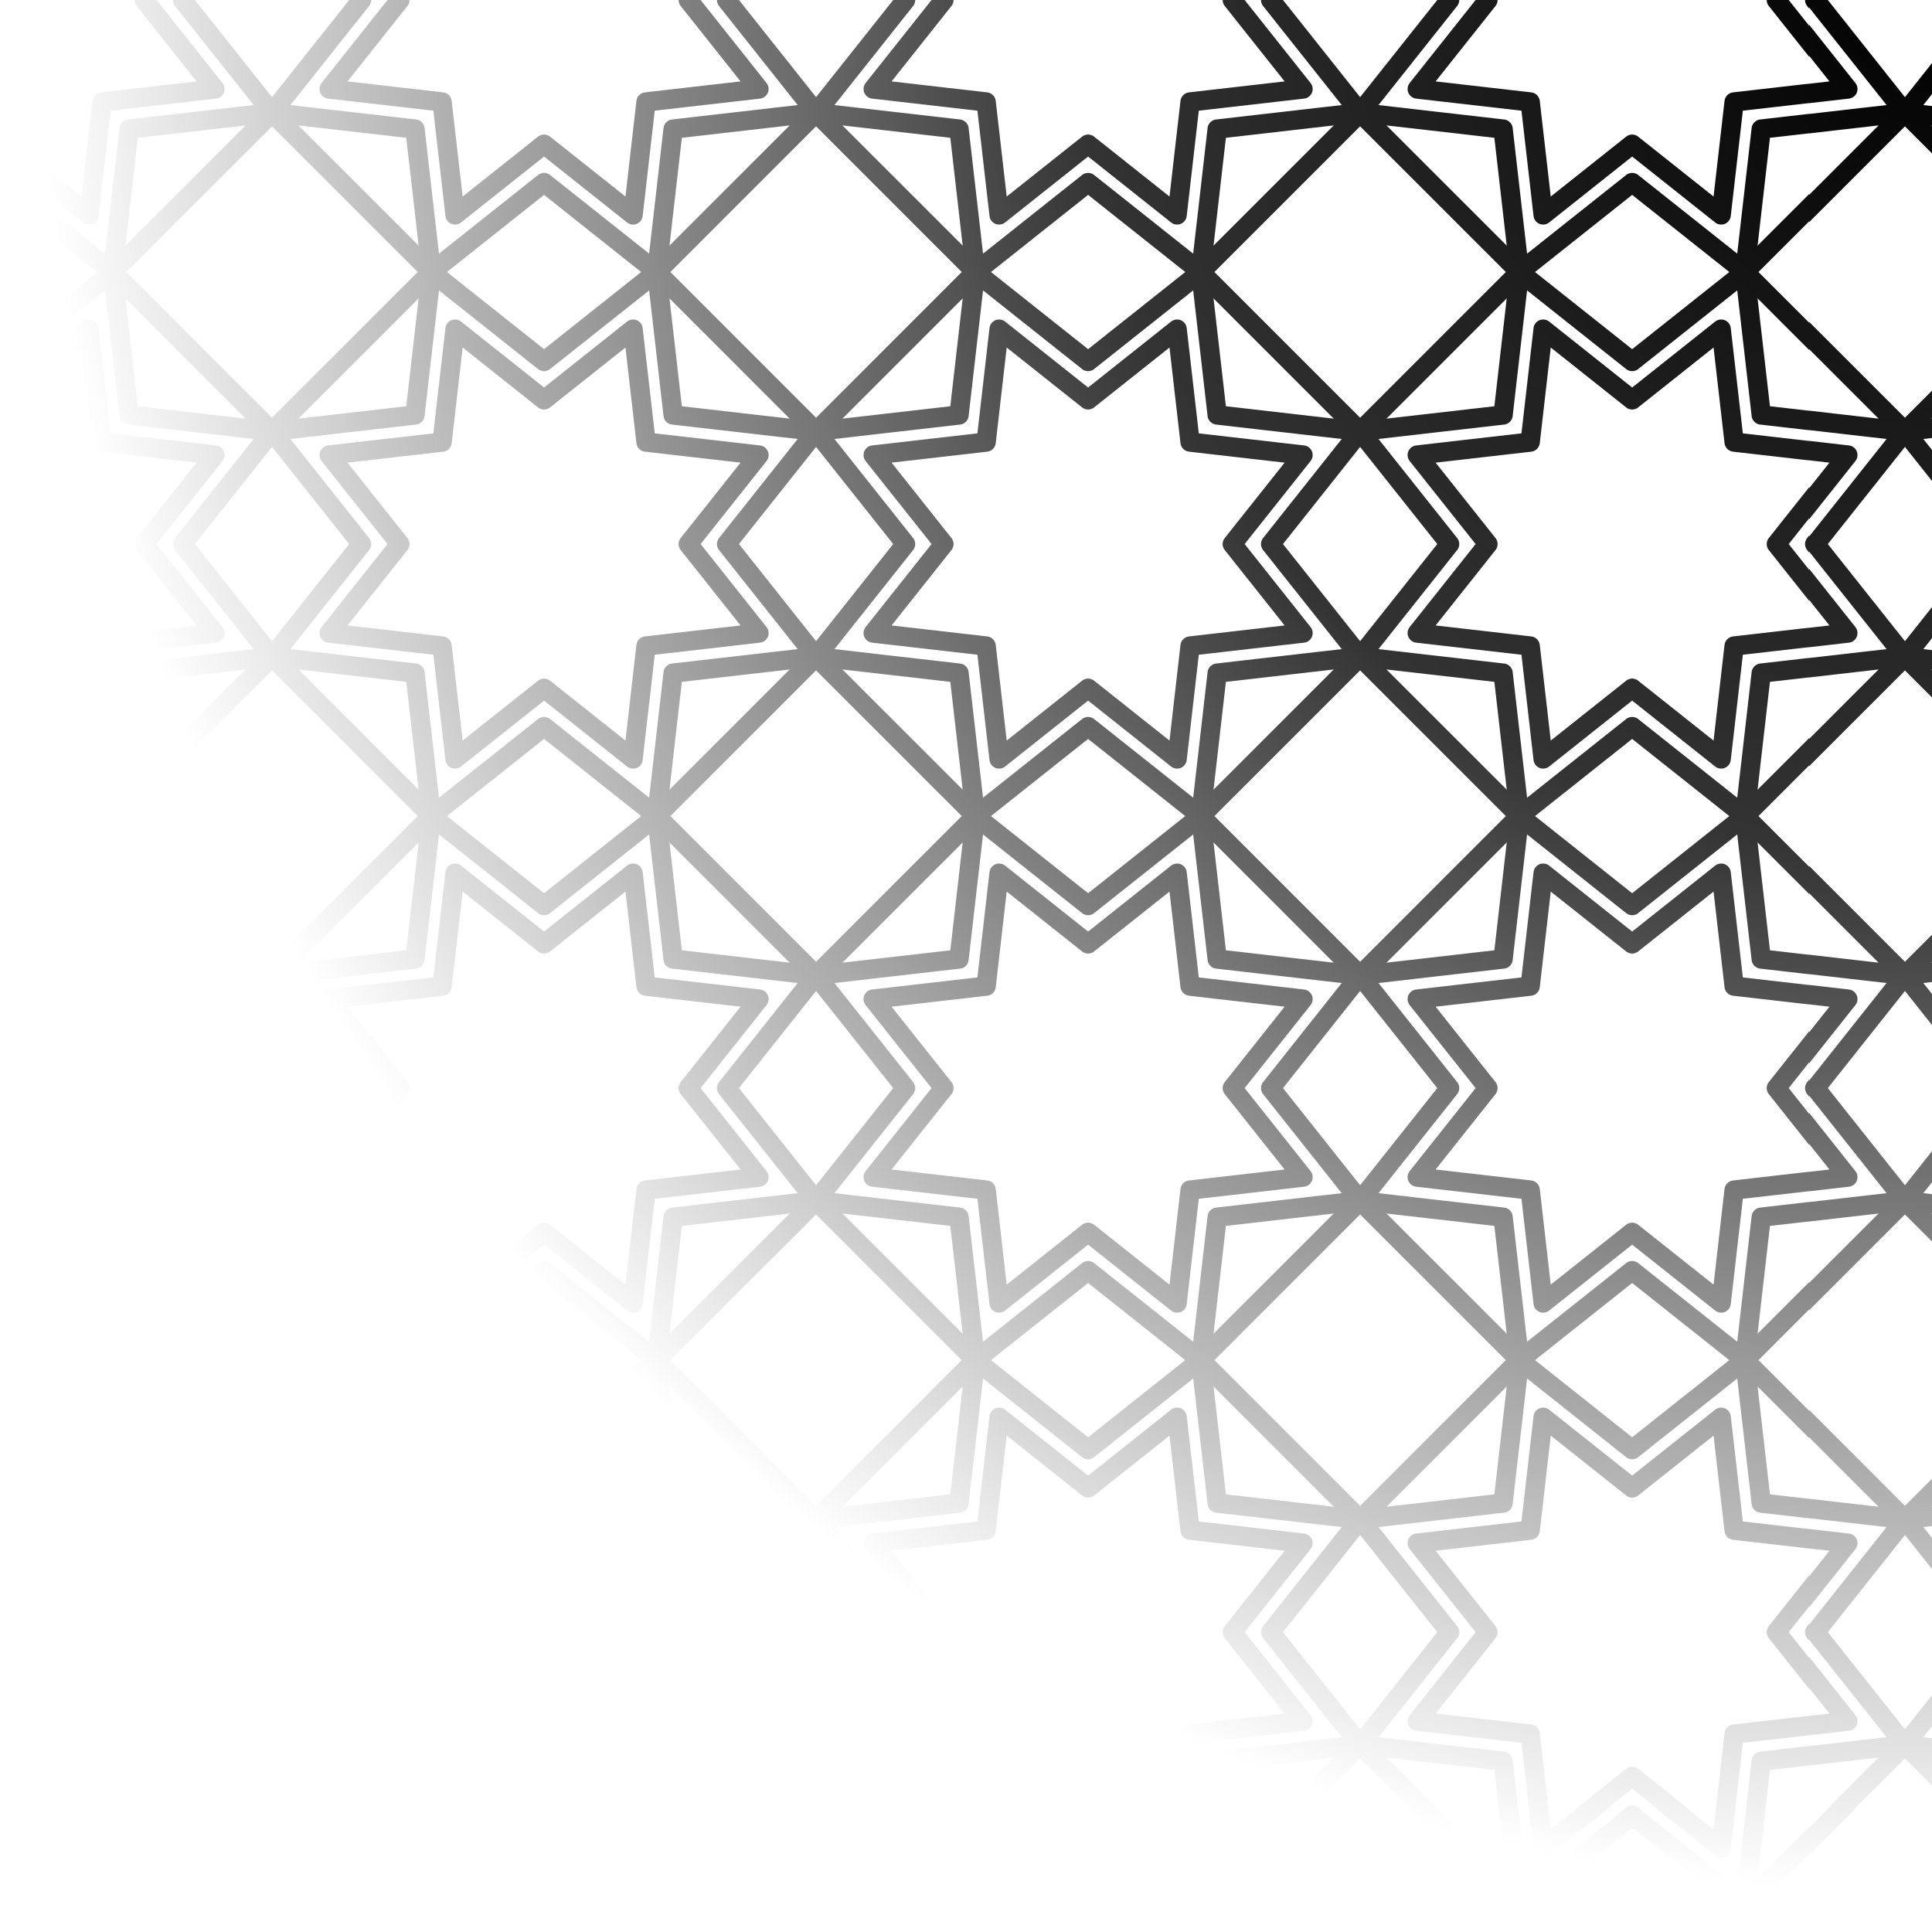
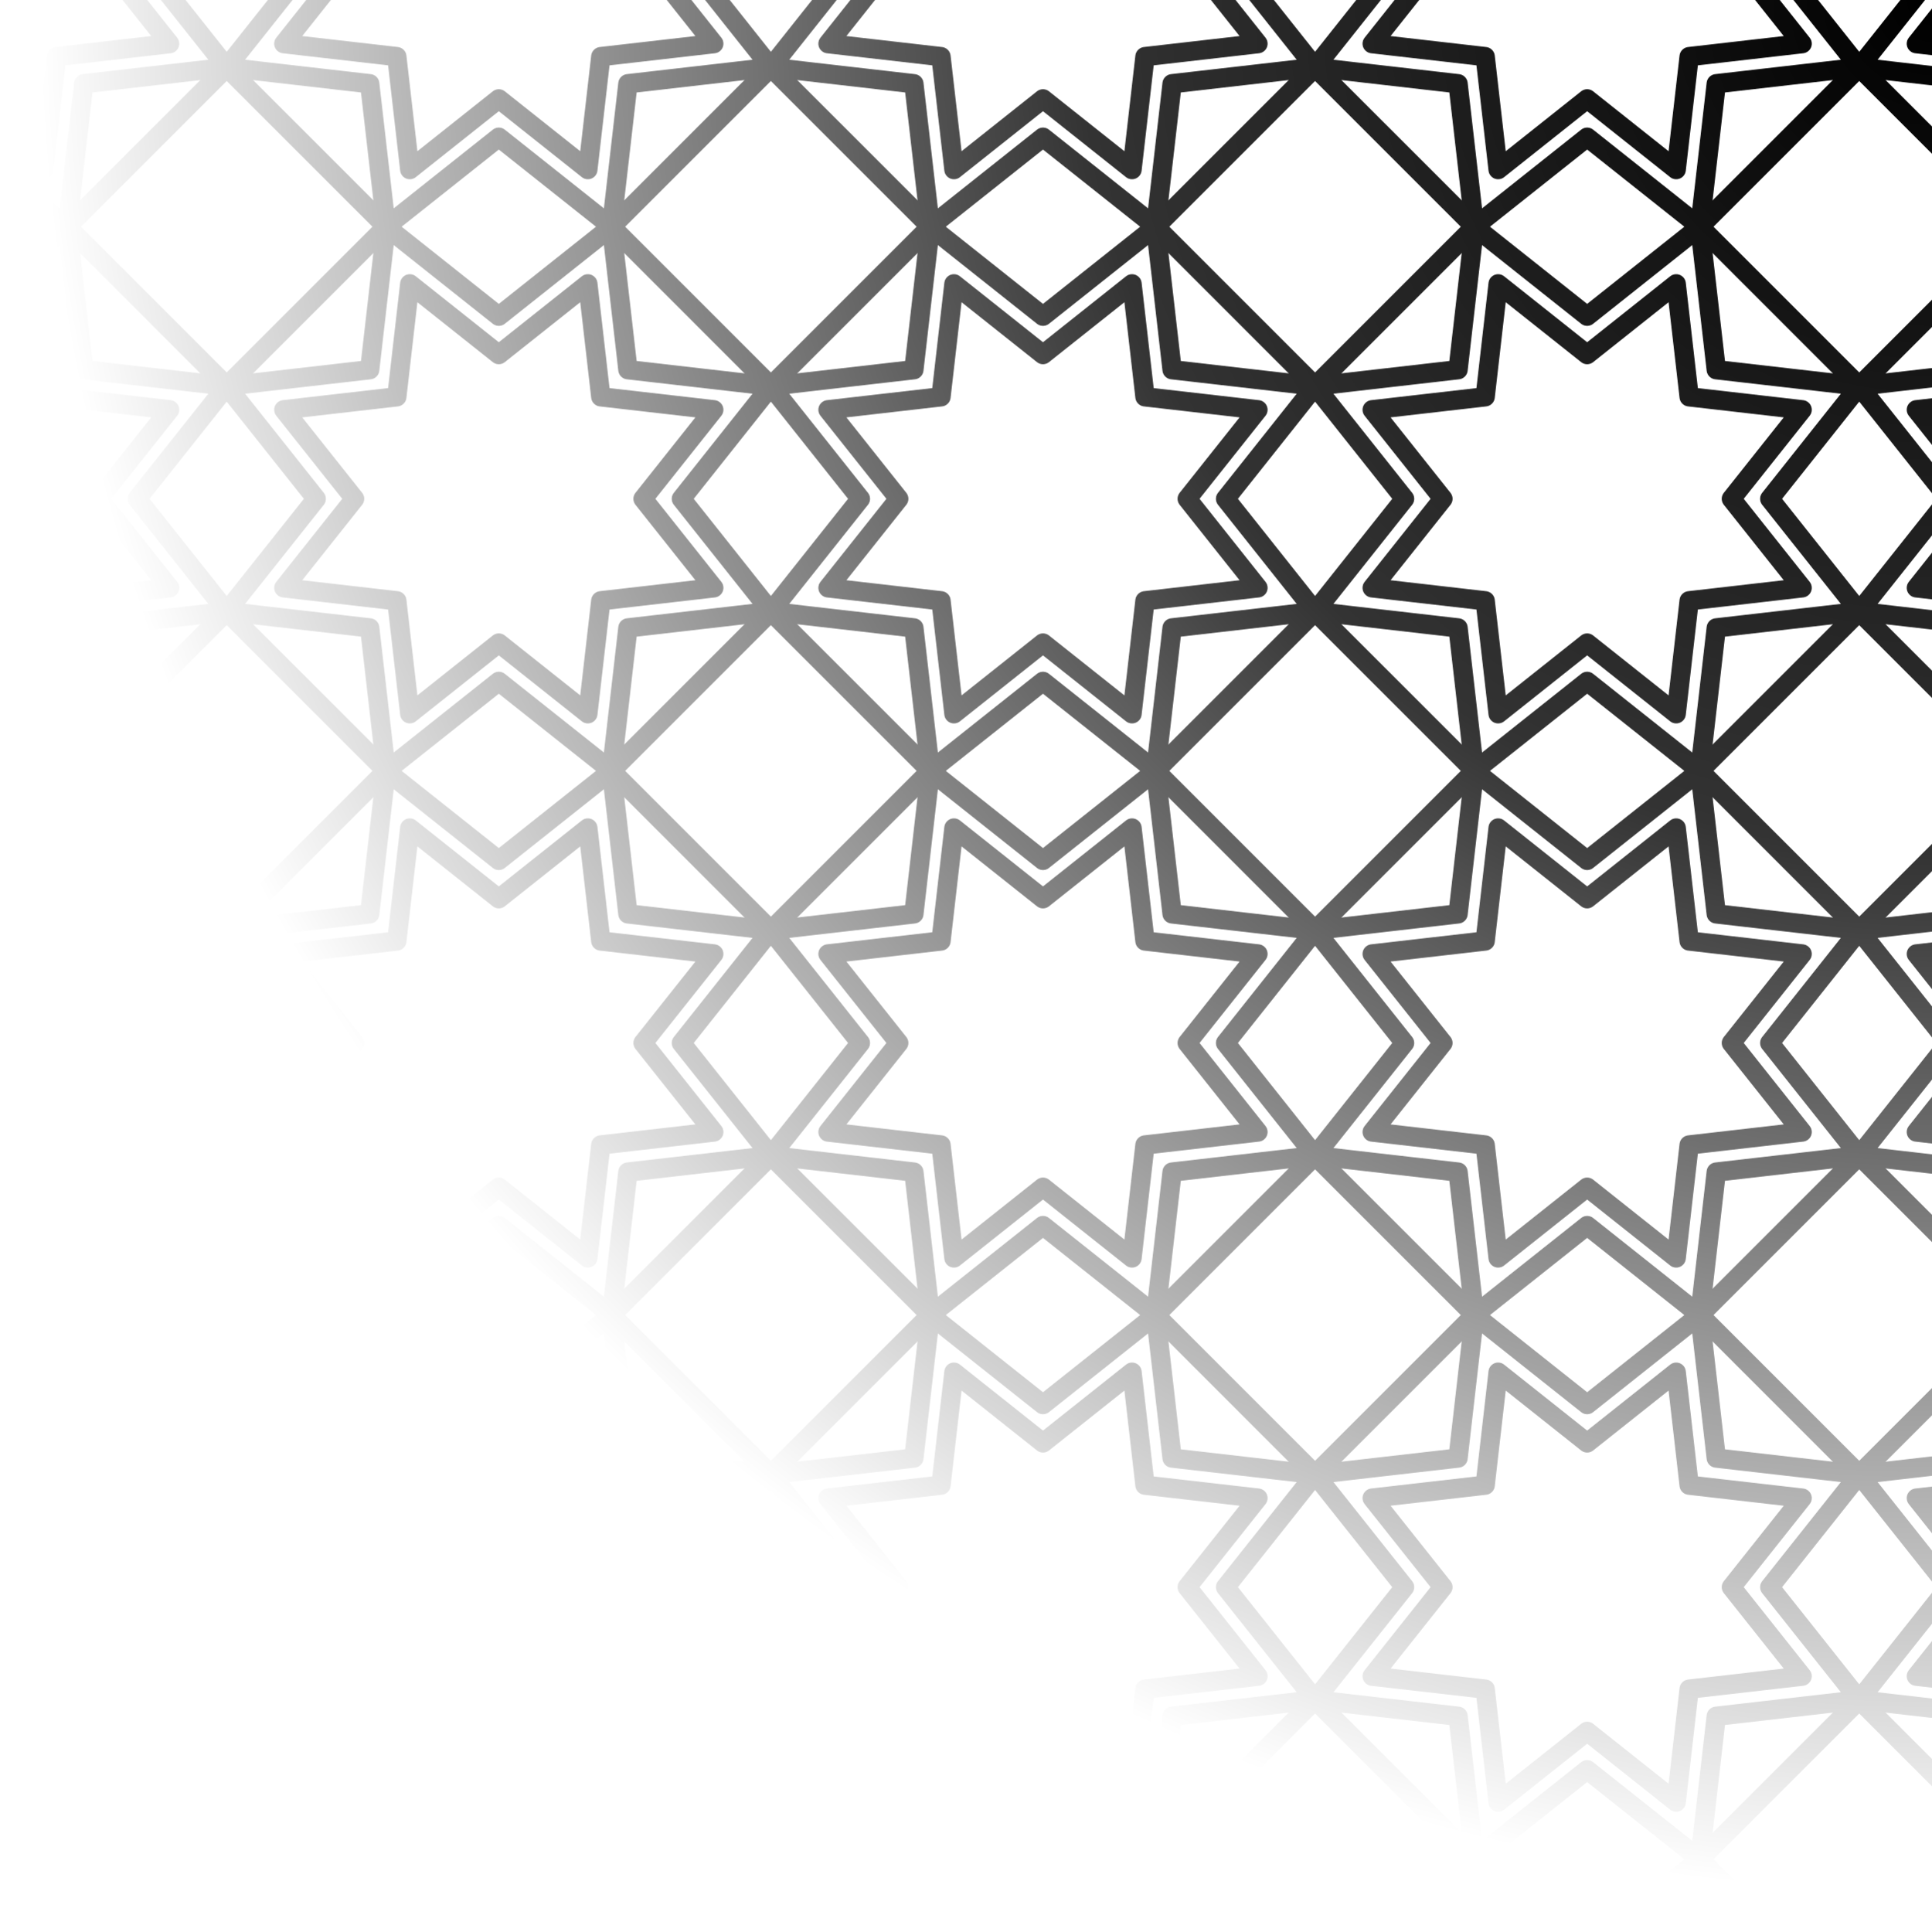
<svg xmlns="http://www.w3.org/2000/svg" aria-hidden="true" viewBox="0 0 120 120">
  <defs>
    <radialGradient id="a" cx="120" cy="0" r="117.6" gradientUnits="userSpaceOnUse">
      <stop offset="0" stop-color="#fff" />
      <stop offset=".45" stop-color="#fff" stop-opacity=".8" />
      <stop offset="1" stop-color="#fff" stop-opacity="0" />
    </radialGradient>
-     <pattern id="b" width="33.799" height="33.799" patternUnits="userSpaceOnUse">
+     <pattern id="b" width="33.799" height="33.799" patternTransform="translate(30.982 30.982)" patternUnits="userSpaceOnUse">
      <g fill="none" stroke="currentColor" stroke-linejoin="round" stroke-width="1.2">
        <path d="m16.899 7-8.88 1.019L7 16.899l-7-5.558-7 5.558-1.019-8.88L-16.899 7l5.558-7-5.558-7 8.88-1.019L-7-16.899l7 5.558 7-5.558 1.019 8.88L16.899-7l-5.558 7Z" />
        <path d="m13.351 5.53-7.016.805-.805 7.016L0 8.959l-5.53 4.392-.805-7.016-7.016-.805L-8.959 0l-4.392-5.53 7.016-.805.805-7.016L0-8.959l5.53-4.392.805 7.016 7.016.805L8.959 0ZM50.698 7l-8.88 1.019-1.019 8.88-7-5.558-7 5.558-1.019-8.88L16.899 7l5.559-7-5.559-7 8.881-1.019 1.019-8.88 7 5.558 7-5.558 1.019 8.88L50.698-7 45.14 0Z" />
        <path d="m47.15 5.53-7.016.805-.805 7.016-5.53-4.392-5.53 4.392-.805-7.016-7.016-.805L24.84 0l-4.392-5.53 7.016-.805.805-7.016 5.53 4.392 5.53-4.392.805 7.016 7.016.805L42.758 0ZM16.899 40.799l-8.88 1.019L7 50.698 0 45.14l-7 5.558-1.019-8.88-8.88-1.019 5.558-7-5.558-7 8.88-1.019L-7 16.899l7 5.559 7-5.559 1.019 8.881 8.88 1.019-5.558 7Z" />
        <path d="m13.351 39.329-7.016.805-.805 7.016L0 42.758l-5.53 4.392-.805-7.016-7.016-.805 4.392-5.53-4.392-5.53 7.016-.805.805-7.016L0 24.84l5.53-4.392.805 7.016 7.016.805-4.392 5.53Zm37.347 1.47-8.88 1.019-1.019 8.88-7-5.558-7 5.558-1.019-8.88-8.881-1.019 5.559-7-5.559-7 8.881-1.019 1.019-8.881 7 5.559 7-5.559 1.019 8.881 8.88 1.019-5.558 7Z" />
        <path d="m47.15 39.329-7.016.805-.805 7.016-5.53-4.392-5.53 4.392-.805-7.016-7.016-.805 4.392-5.53-4.392-5.53 7.016-.805.805-7.016 5.53 4.392 5.53-4.392.805 7.016 7.016.805-4.392 5.53Zm-20.351-22.43-9.9 9.9L7 16.899 16.899 7Z" />
      </g>
    </pattern>
    <mask id="c">
      <path fill="url(#a)" d="M0 0h120v120H0z" />
    </mask>
  </defs>
  <path fill="url(#b)" d="M0 0h120v120H0z" mask="url(#c)" />
</svg>
